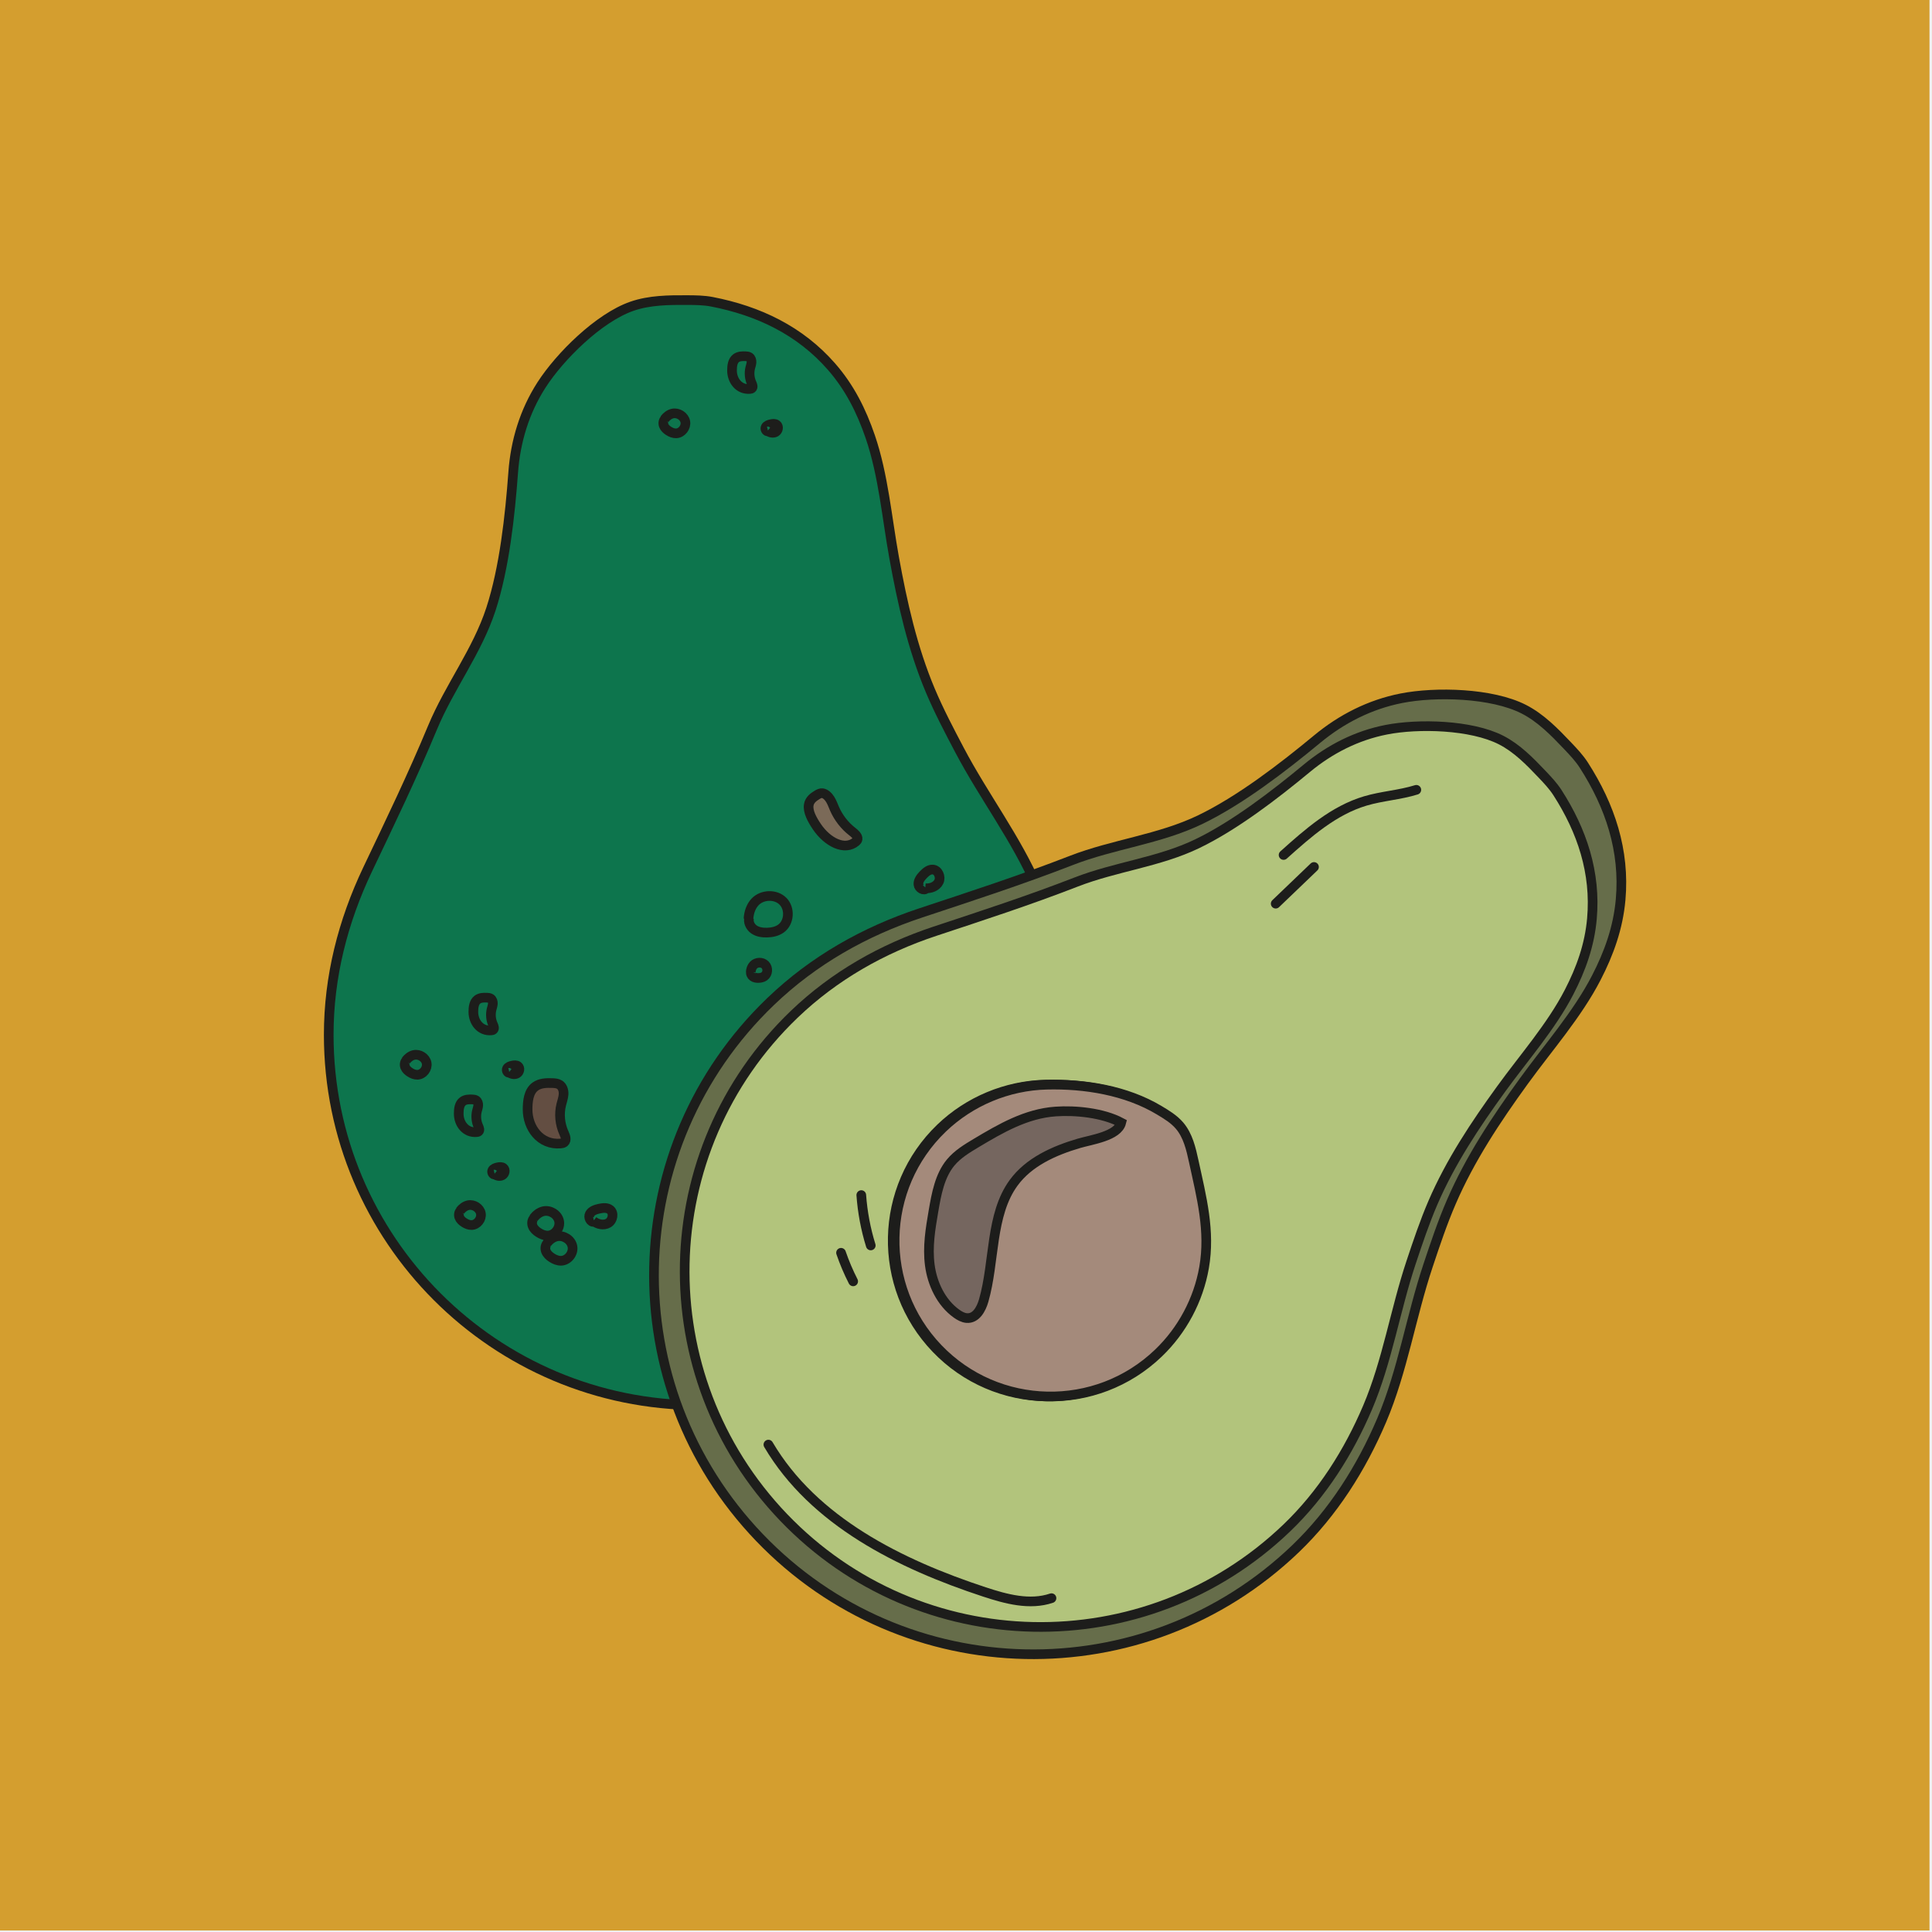
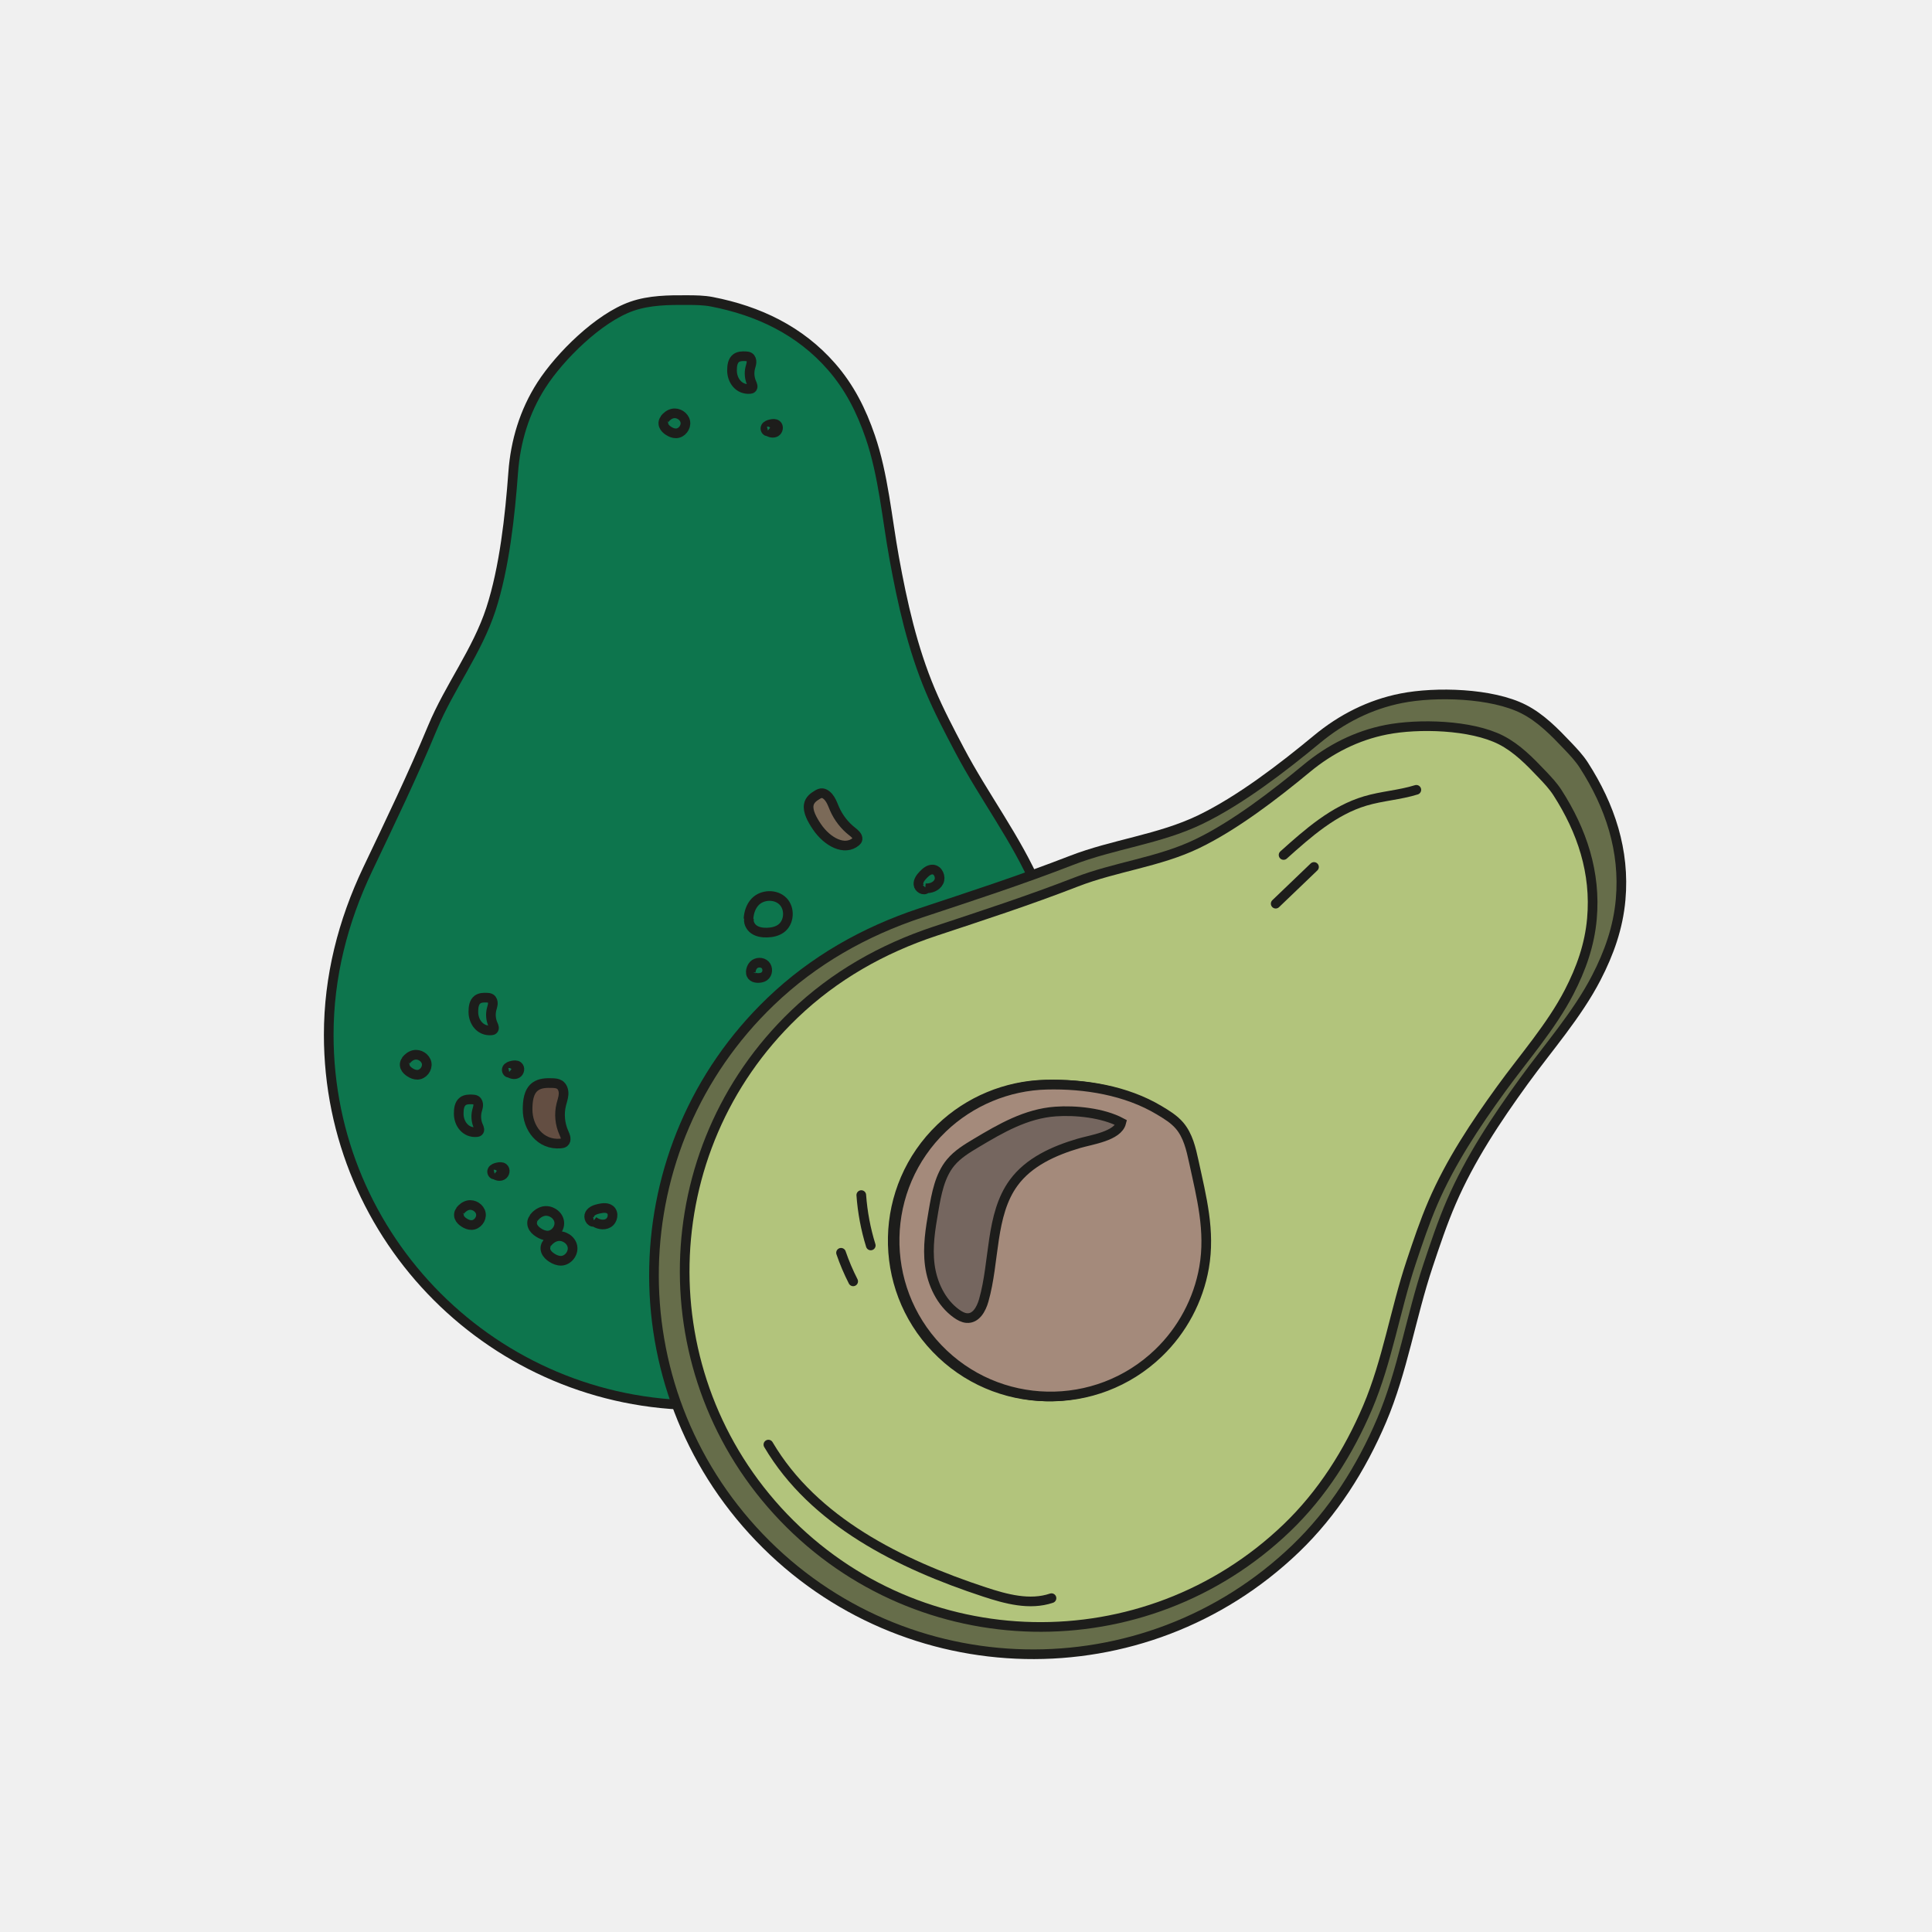
<svg xmlns="http://www.w3.org/2000/svg" version="1.1" id="Layer_1" x="0px" y="0px" viewBox="0 0 1000 1000" style="enable-background:new 0 0 1000 1000;" xml:space="preserve">
  <style type="text/css">
	.st0{fill:#D49E2F;}
	.st1{fill:#FFFFFF;stroke:#1D1D1B;stroke-miterlimit:10;}
	.st2{fill:url(#SVGID_1_);stroke:#FFFFFF;stroke-miterlimit:10;}
	.st3{fill:url(#SVGID_2_);stroke:#FFFFFF;stroke-miterlimit:10;}
	.st4{fill:none;stroke:#1D1D1B;stroke-miterlimit:10;}
	.st5{fill:none;stroke:#FFFFFF;stroke-miterlimit:10;}
	.st6{fill:url(#SVGID_3_);stroke:#FFFFFF;stroke-miterlimit:10;}
	.st7{fill:url(#SVGID_4_);stroke:#FFFFFF;stroke-miterlimit:10;}
	.st8{fill:url(#SVGID_5_);stroke:#FFFFFF;stroke-miterlimit:10;}
	.st9{fill:url(#SVGID_6_);stroke:#FFFFFF;stroke-miterlimit:10;}
	.st10{fill:url(#SVGID_7_);stroke:#FFFFFF;stroke-miterlimit:10;}
	.st11{fill:url(#SVGID_8_);stroke:#FFFFFF;stroke-miterlimit:10;}
	.st12{fill:url(#SVGID_9_);stroke:#FFFFFF;stroke-miterlimit:10;}
	.st13{fill:url(#SVGID_10_);stroke:#FFFFFF;stroke-miterlimit:10;}
	.st14{fill:url(#SVGID_11_);stroke:#FFFFFF;stroke-miterlimit:10;}
	.st15{fill:url(#SVGID_12_);stroke:#FFFFFF;stroke-miterlimit:10;}
	.st16{fill:url(#SVGID_13_);stroke:#FFFFFF;stroke-miterlimit:10;}
	.st17{fill:url(#SVGID_14_);stroke:#FFFFFF;stroke-miterlimit:10;}
	.st18{fill:#E89D3A;stroke:#1D1D1B;stroke-miterlimit:10;}
	.st19{fill:#95C11F;stroke:#1D1D1B;stroke-miterlimit:10;}
	.st20{fill:none;stroke:#EAFFAD;stroke-miterlimit:10;}
	.st21{fill:none;stroke:#FFDE7C;stroke-miterlimit:10;}
	.st22{fill:none;stroke:#070500;stroke-miterlimit:10;}
	.st23{fill:#EDD62B;stroke:#070500;stroke-miterlimit:10;}
	.st24{fill:#C48F31;stroke:#070500;stroke-miterlimit:10;}
	.st25{fill:#0D754D;stroke:#1D1D1B;stroke-miterlimit:10;}
	.st26{fill:#634E42;stroke:#1D1D1B;stroke-miterlimit:10;}
	.st27{fill:#7B6A58;stroke:#1D1D1B;stroke-miterlimit:10;}
	.st28{fill:#666D4A;stroke:#1D1D1B;stroke-miterlimit:10;}
	.st29{fill:#B2C47C;stroke:#1D1D1B;stroke-miterlimit:10;}
	.st30{fill:#A48A7B;stroke:#1D1D1B;stroke-miterlimit:10;}
	.st31{fill:#75665F;stroke:#1D1D1B;stroke-miterlimit:10;}
	.st32{fill:url(#SVGID_15_);stroke:#FFFFFF;stroke-miterlimit:10;}
	.st33{fill:url(#SVGID_16_);stroke:#FFFFFF;stroke-miterlimit:10;}
	.st34{fill:url(#SVGID_17_);stroke:#FFFFFF;stroke-miterlimit:10;}
	.st35{fill:url(#SVGID_18_);stroke:#FFFFFF;stroke-miterlimit:10;}
	.st36{fill:url(#SVGID_19_);stroke:#FFFFFF;stroke-miterlimit:10;}
	.st37{fill:url(#SVGID_20_);stroke:#FFFFFF;stroke-miterlimit:10;}
	.st38{fill:url(#SVGID_21_);stroke:#FFFFFF;stroke-miterlimit:10;}
	.st39{fill:url(#SVGID_22_);stroke:#FFFFFF;stroke-miterlimit:10;}
	.st40{fill:url(#SVGID_23_);stroke:#FFFFFF;stroke-miterlimit:10;}
	.st41{fill:url(#SVGID_24_);stroke:#FFFFFF;stroke-miterlimit:10;}
	.st42{fill:url(#SVGID_25_);stroke:#FFFFFF;stroke-miterlimit:10;}
	.st43{fill:url(#SVGID_26_);stroke:#FFFFFF;stroke-miterlimit:10;}
	.st44{fill:url(#SVGID_27_);stroke:#FFFFFF;stroke-miterlimit:10;}
	.st45{fill:url(#SVGID_28_);stroke:#FFFFFF;stroke-miterlimit:10;}
	.st46{fill:url(#SVGID_29_);stroke:#FFFFFF;stroke-miterlimit:10;}
	.st47{fill:url(#SVGID_30_);stroke:#FFFFFF;stroke-miterlimit:10;}
	.st48{fill:url(#SVGID_31_);stroke:#FFFFFF;stroke-miterlimit:10;}
	.st49{fill:url(#SVGID_32_);stroke:#FFFFFF;stroke-miterlimit:10;}
	.st50{fill:url(#SVGID_33_);stroke:#FFFFFF;stroke-miterlimit:10;}
	.st51{fill:url(#SVGID_34_);stroke:#FFFFFF;stroke-miterlimit:10;}
	.st52{fill:url(#SVGID_35_);stroke:#FFFFFF;stroke-miterlimit:10;}
	.st53{fill:url(#SVGID_36_);stroke:#FFFFFF;stroke-miterlimit:10;}
	.st54{fill:url(#SVGID_37_);stroke:#FFFFFF;stroke-miterlimit:10;}
	.st55{fill:url(#SVGID_38_);stroke:#FFFFFF;stroke-miterlimit:10;}
	.st56{fill:url(#SVGID_39_);stroke:#FFFFFF;stroke-miterlimit:10;}
	.st57{fill:url(#SVGID_40_);stroke:#FFFFFF;stroke-miterlimit:10;}
	.st58{fill:url(#SVGID_41_);stroke:#FFFFFF;stroke-miterlimit:10;}
	.st59{fill:url(#SVGID_42_);stroke:#FFFFFF;stroke-miterlimit:10;}
	.st60{fill:#0D754D;stroke:#1D1D1B;stroke-width:5;stroke-miterlimit:10;}
	.st61{fill:none;stroke:#1D1D1B;stroke-width:5;stroke-miterlimit:10;}
	.st62{fill:#634E42;stroke:#1D1D1B;stroke-width:5;stroke-miterlimit:10;}
	.st63{fill:#7B6A58;stroke:#1D1D1B;stroke-width:5;stroke-miterlimit:10;}
	.st64{fill:#666D4A;stroke:#1D1D1B;stroke-width:5;stroke-miterlimit:10;}
	.st65{fill:#B2C47C;stroke:#1D1D1B;stroke-width:5;stroke-miterlimit:10;}
	.st66{fill:#A48A7B;stroke:#1D1D1B;stroke-width:5;stroke-miterlimit:10;}
	.st67{fill:#75665F;stroke:#1D1D1B;stroke-width:5;stroke-miterlimit:10;}
	.st68{fill:none;stroke:#1D1D1B;stroke-width:5;stroke-linecap:round;stroke-miterlimit:10;}
	.st69{fill:url(#SVGID_43_);stroke:#FFFFFF;stroke-miterlimit:10;}
	.st70{fill:url(#SVGID_44_);stroke:#FFFFFF;stroke-miterlimit:10;}
	.st71{fill:url(#SVGID_45_);stroke:#FFFFFF;stroke-miterlimit:10;}
	.st72{fill:url(#SVGID_46_);stroke:#FFFFFF;stroke-miterlimit:10;}
	.st73{fill:url(#SVGID_47_);stroke:#FFFFFF;stroke-miterlimit:10;}
	.st74{fill:url(#SVGID_48_);stroke:#FFFFFF;stroke-miterlimit:10;}
	.st75{fill:url(#SVGID_49_);stroke:#FFFFFF;stroke-miterlimit:10;}
	.st76{fill:url(#SVGID_50_);stroke:#FFFFFF;stroke-miterlimit:10;}
	.st77{fill:url(#SVGID_51_);stroke:#FFFFFF;stroke-miterlimit:10;}
	.st78{fill:url(#SVGID_52_);stroke:#FFFFFF;stroke-miterlimit:10;}
	.st79{fill:url(#SVGID_53_);stroke:#FFFFFF;stroke-miterlimit:10;}
	.st80{fill:url(#SVGID_54_);stroke:#FFFFFF;stroke-miterlimit:10;}
	.st81{fill:url(#SVGID_55_);stroke:#FFFFFF;stroke-miterlimit:10;}
	.st82{fill:url(#SVGID_56_);stroke:#FFFFFF;stroke-miterlimit:10;}
</style>
-   <rect x="-0.98" y="-1.25" class="st0" width="999.68" height="1000.46" />
  <g>
    <g>
      <path class="st60" d="M553.57,535.62c0-26.35-6.41-52.27-16.74-76.41c-10.66-24.9-27.57-46.99-40.2-71    c-5.32-10.11-10.65-20.24-15.09-30.77c-9.27-22-14.49-45.39-18.74-68.8c-3.72-20.53-5.58-42.79-12.35-62.57    c-4.58-13.39-10.65-25.52-20.03-36.26c-16.36-18.75-37.88-28.93-61.91-33.61c-4.17-0.81-8.45-0.85-12.69-0.87    c-9.7-0.05-19.62,0.01-28.78,3.2c-17.1,5.94-37.29,25.95-46.83,40.83c-8.75,13.65-13.41,29.06-14.58,45.17    c-1.64,22.42-4.58,49.44-11.52,70.75c-7.09,21.78-21.48,40.26-30.23,61.31c-10.54,25.36-21.82,48.67-33.57,73.37    c-12.84,26.99-20.16,55.67-20.16,85.67c0,105.87,85.83,191.7,191.7,191.7S553.57,641.49,553.57,535.62z" />
    </g>
    <path class="st61" d="M210.48,548.77c-1.02,0.77-1.25,2.29-0.8,3.49c0.46,1.2,1.46,2.1,2.54,2.79c1.16,0.74,2.48,1.29,3.85,1.25   c2.91-0.07,5.31-3.17,4.76-6.03c-0.54-2.86-3.75-4.86-6.59-4.22c-1.69,0.38-3.13,1.53-4.18,2.91" />
    <path class="st61" d="M254.28,533.32c0.36-0.03,0.74-0.09,1.02-0.33c0.73-0.61,0.29-1.77-0.11-2.64c-1.12-2.46-1.39-5.3-0.75-7.92   c0.24-0.98,0.6-1.93,0.66-2.93c0.06-1-0.27-2.1-1.11-2.65c-0.59-0.38-1.33-0.43-2.04-0.46c-1.66-0.06-3.46-0.02-4.8,0.98   c-1.86,1.38-2.13,4.03-2.14,6.35C244.99,528.93,248.57,533.81,254.28,533.32z" />
    <path class="st61" d="M263.43,555.02c1.16,0.94,2.89,1.35,4.19,0.6c1.3-0.75,1.69-2.87,0.5-3.78c-0.82-0.63-1.98-0.5-2.99-0.28   c-1.03,0.22-2.16,0.58-2.67,1.5c-0.52,0.92,0.2,2.42,1.22,2.18" />
    <path class="st61" d="M238.54,626.55c-1.02,0.77-1.25,2.29-0.8,3.49s1.46,2.1,2.54,2.79c1.16,0.74,2.48,1.29,3.85,1.25   c2.91-0.07,5.31-3.17,4.76-6.03c-0.54-2.86-3.75-4.86-6.59-4.22c-1.69,0.38-3.13,1.53-4.18,2.91" />
    <path class="st62" d="M290.19,591.88c0.67-0.06,1.37-0.18,1.89-0.61c1.35-1.13,0.53-3.27-0.2-4.87c-2.07-4.54-2.57-9.79-1.38-14.63   c0.44-1.8,1.11-3.57,1.21-5.42c0.1-1.85-0.5-3.89-2.05-4.9c-1.09-0.71-2.46-0.8-3.76-0.85c-3.07-0.11-6.39-0.03-8.86,1.8   c-3.44,2.55-3.94,7.44-3.96,11.72C273.03,583.77,279.66,592.8,290.19,591.88z" />
    <path class="st61" d="M307.09,631.97c2.15,1.74,5.34,2.5,7.73,1.11c2.4-1.39,3.12-5.29,0.92-6.97c-1.52-1.16-3.65-0.92-5.52-0.52   c-1.9,0.41-3.98,1.07-4.94,2.77c-0.95,1.7,0.36,4.48,2.26,4.03" />
    <path class="st61" d="M387.84,474.9c-0.77,2.23,0.45,4.8,2.38,6.16c1.93,1.36,4.41,1.71,6.77,1.65c2.53-0.06,5.13-0.59,7.2-2.06   c4.39-3.11,4.86-10.32,1.08-14.15c-3.78-3.82-10.76-3.58-14.45,0.33c-2.19,2.33-3.22,5.57-3.4,8.76" />
    <path class="st61" d="M246.7,585.98c0.36-0.03,0.74-0.09,1.02-0.33c0.73-0.61,0.29-1.77-0.11-2.64c-1.12-2.46-1.39-5.3-0.75-7.92   c0.24-0.98,0.6-1.93,0.66-2.93c0.06-1-0.27-2.1-1.11-2.65c-0.59-0.38-1.33-0.43-2.04-0.46c-1.66-0.06-3.46-0.02-4.8,0.98   c-1.86,1.38-2.13,4.03-2.14,6.35C237.4,581.59,240.99,586.48,246.7,585.98z" />
    <path class="st61" d="M255.85,607.69c1.16,0.94,2.89,1.35,4.19,0.6s1.69-2.87,0.5-3.78c-0.82-0.63-1.98-0.5-2.99-0.28   c-1.03,0.22-2.16,0.58-2.67,1.5c-0.52,0.92,0.2,2.42,1.22,2.18" />
    <path class="st61" d="M344.36,216.77c-1.02,0.77-1.25,2.29-0.8,3.49c0.46,1.2,1.46,2.1,2.54,2.79c1.16,0.74,2.48,1.29,3.85,1.25   c2.91-0.07,5.31-3.17,4.76-6.03c-0.54-2.86-3.75-4.86-6.59-4.22c-1.69,0.38-3.13,1.53-4.18,2.91" />
    <path class="st61" d="M388.16,201.32c0.36-0.03,0.74-0.09,1.02-0.33c0.73-0.61,0.29-1.77-0.11-2.64c-1.12-2.46-1.39-5.3-0.75-7.92   c0.24-0.98,0.6-1.93,0.66-2.93c0.06-1-0.27-2.1-1.11-2.65c-0.59-0.38-1.33-0.43-2.04-0.46c-1.66-0.06-3.46-0.02-4.8,0.98   c-1.86,1.38-2.13,4.03-2.14,6.35C378.87,196.92,382.46,201.81,388.16,201.32z" />
    <path class="st61" d="M397.31,223.02c1.16,0.94,2.89,1.35,4.19,0.6s1.69-2.87,0.5-3.78c-0.82-0.63-1.98-0.5-2.99-0.28   c-1.03,0.22-2.16,0.58-2.67,1.5c-0.52,0.92,0.2,2.42,1.22,2.18" />
    <path class="st61" d="M388.75,502.93c-0.32,0.94,0.19,2.01,1,2.58c0.81,0.57,1.85,0.72,2.84,0.69c1.06-0.03,2.15-0.25,3.01-0.86   c1.84-1.3,2.03-4.32,0.45-5.92c-1.58-1.6-4.51-1.5-6.05,0.14c-0.92,0.97-1.35,2.33-1.42,3.67" />
    <path class="st61" d="M276.66,630.28c-1.26,0.95-1.54,2.82-0.98,4.29c0.56,1.47,1.8,2.59,3.13,3.43c1.42,0.91,3.06,1.58,4.74,1.54   c3.58-0.08,6.53-3.89,5.86-7.42c-0.67-3.52-4.61-5.98-8.11-5.2c-2.08,0.47-3.85,1.88-5.14,3.57" />
    <path class="st61" d="M283.54,643.31c-1.26,0.95-1.54,2.82-0.98,4.29c0.56,1.47,1.8,2.59,3.13,3.43c1.42,0.91,3.06,1.58,4.74,1.54   c3.58-0.08,6.53-3.89,5.86-7.42c-0.67-3.52-4.61-5.98-8.11-5.2c-2.08,0.47-3.85,1.88-5.14,3.57" />
    <path class="st63" d="M443.08,435.58c0.37-0.32,0.73-0.71,0.8-1.27c0.19-1.48-1.51-2.93-2.84-3.96c-3.79-2.92-7.02-7.07-9.02-11.57   c-0.74-1.67-1.32-3.41-2.3-4.99c-0.97-1.58-2.47-3.02-3.98-3.22c-1.06-0.14-1.93,0.34-2.75,0.83c-1.92,1.16-3.89,2.58-4.36,5.11   c-0.65,3.52,1.77,7.77,4.15,11.33C428.17,435.85,437.22,440.63,443.08,435.58z" />
    <path class="st61" d="M478.91,459.77c2.76,0.24,5.82-0.91,7.03-3.4c1.21-2.49-0.37-6.13-3.14-6.3c-1.91-0.11-3.54,1.28-4.87,2.65   c-1.35,1.4-2.71,3.11-2.55,5.05c0.16,1.94,2.8,3.51,4.12,2.08" />
  </g>
  <g>
    <g>
      <path class="st64" d="M670.55,801.64c19.47-18.67,34.08-41.77,44.6-66.5c10.85-25.52,15.18-53.66,23.98-80.01    c3.7-11.1,7.41-22.21,12.05-32.95c9.69-22.44,23.27-42.87,37.56-62.59c12.53-17.3,27.66-34.44,37.48-53.46    c6.65-12.87,11.31-25.95,12.61-40.49c2.26-25.37-5.47-48.48-19.02-69.56c-2.35-3.66-5.35-6.84-8.35-10    c-6.84-7.2-13.91-14.48-22.75-19c-16.5-8.43-45.59-9.17-63.35-5.67c-16.29,3.2-30.97,10.68-43.7,21.23    c-17.73,14.68-39.77,31.64-60.44,41.62c-21.11,10.19-44.97,12.65-66.72,21.11c-26.2,10.18-51.42,18.36-78,27.18    c-29.04,9.63-55.42,24.55-77.58,45.8c-78.23,75.01-80.84,199.24-5.82,277.47S592.32,876.66,670.55,801.64z" />
    </g>
    <g>
      <path class="st65" d="M666.04,790.86c18.27-17.52,31.99-39.2,41.86-62.42c10.18-23.95,14.25-50.36,22.5-75.09    c3.48-10.41,6.96-20.84,11.31-30.92c9.09-21.06,21.84-40.23,35.26-58.74c11.76-16.24,25.96-32.33,35.18-50.17    c6.24-12.08,10.62-24.36,11.83-38c2.12-23.81-5.13-45.5-17.86-65.28c-2.21-3.43-5.03-6.42-7.84-9.38    c-6.42-6.76-13.05-13.59-21.35-17.83c-15.49-7.91-42.79-8.6-59.46-5.32c-15.29,3.01-29.07,10.03-41.02,19.92    c-16.64,13.78-37.33,29.7-56.72,39.06c-19.81,9.57-42.2,11.88-62.62,19.81c-24.59,9.55-48.26,17.24-73.2,25.51    c-27.25,9.04-52.01,23.04-72.82,42.99c-73.42,70.4-75.87,187-5.47,260.42S592.62,861.26,666.04,790.86z" />
    </g>
    <path class="st66" d="M598.63,700.35c-32.17,30.85-83.26,29.78-114.1-2.4c-30.85-32.17-29.78-83.26,2.4-114.1   c14.45-13.85,33.81-21.93,53.82-22.43c19.9-0.5,41.2,2.97,58.29,13.21c3.79,2.27,7.65,4.6,10.52,7.96   c4.39,5.13,5.96,12.02,7.39,18.61c4,18.45,8.63,35.91,5.32,54.86C619.33,672.89,610.97,688.52,598.63,700.35z" />
    <path class="st66" d="M599.59,700.37c-32.17,30.85-83.26,29.78-114.1-2.4c-30.85-32.17-29.78-83.26,2.4-114.1   c14.45-13.85,33.81-21.93,53.82-22.43c19.9-0.5,41.2,2.97,58.29,13.21c3.79,2.27,7.65,4.6,10.52,7.96   c4.39,5.13,5.96,12.02,7.39,18.61c4,18.45,8.63,35.91,5.32,54.86C620.28,672.91,611.93,688.54,599.59,700.37z" />
    <path class="st67" d="M546.34,575.32c-15.22,1.07-28.39,8.74-41,16.27c-4.83,2.88-9.73,5.84-13.3,10.15   c-5.64,6.81-7.35,16.22-8.9,25.26c-1.56,9.11-3.12,18.39-1.87,27.86c1.25,9.48,5.78,19.35,13.87,25.11   c1.59,1.13,3.36,2.11,5.21,2.26c4.79,0.39,7.53-4.6,8.81-9.07c5.81-20.25,3.35-44.33,15.49-60.94   c7.87-10.77,20.77-16.59,33.81-20.43c6.49-1.91,20.11-3.72,21.89-10.72C570.76,575.95,556.55,574.59,546.34,575.32z" />
    <path class="st68" d="M733.09,408.81c-8.61,2.68-17.76,3.2-26.4,5.76c-16.35,4.85-29.62,16.58-42.31,27.97" />
    <path class="st68" d="M680.12,448.74c-6.61,6.33-13.21,12.67-19.82,19" />
    <path class="st68" d="M445.8,618.57c0.63,8.84,2.28,17.61,4.9,26.07" />
    <path class="st68" d="M435.32,648.44c1.74,5.07,3.84,10.01,6.28,14.79" />
    <path class="st68" d="M397.72,747.72c23.42,39.73,67.95,61.84,111.76,76.25c11.26,3.71,23.54,7.05,34.77,3.24" />
  </g>
</svg>
